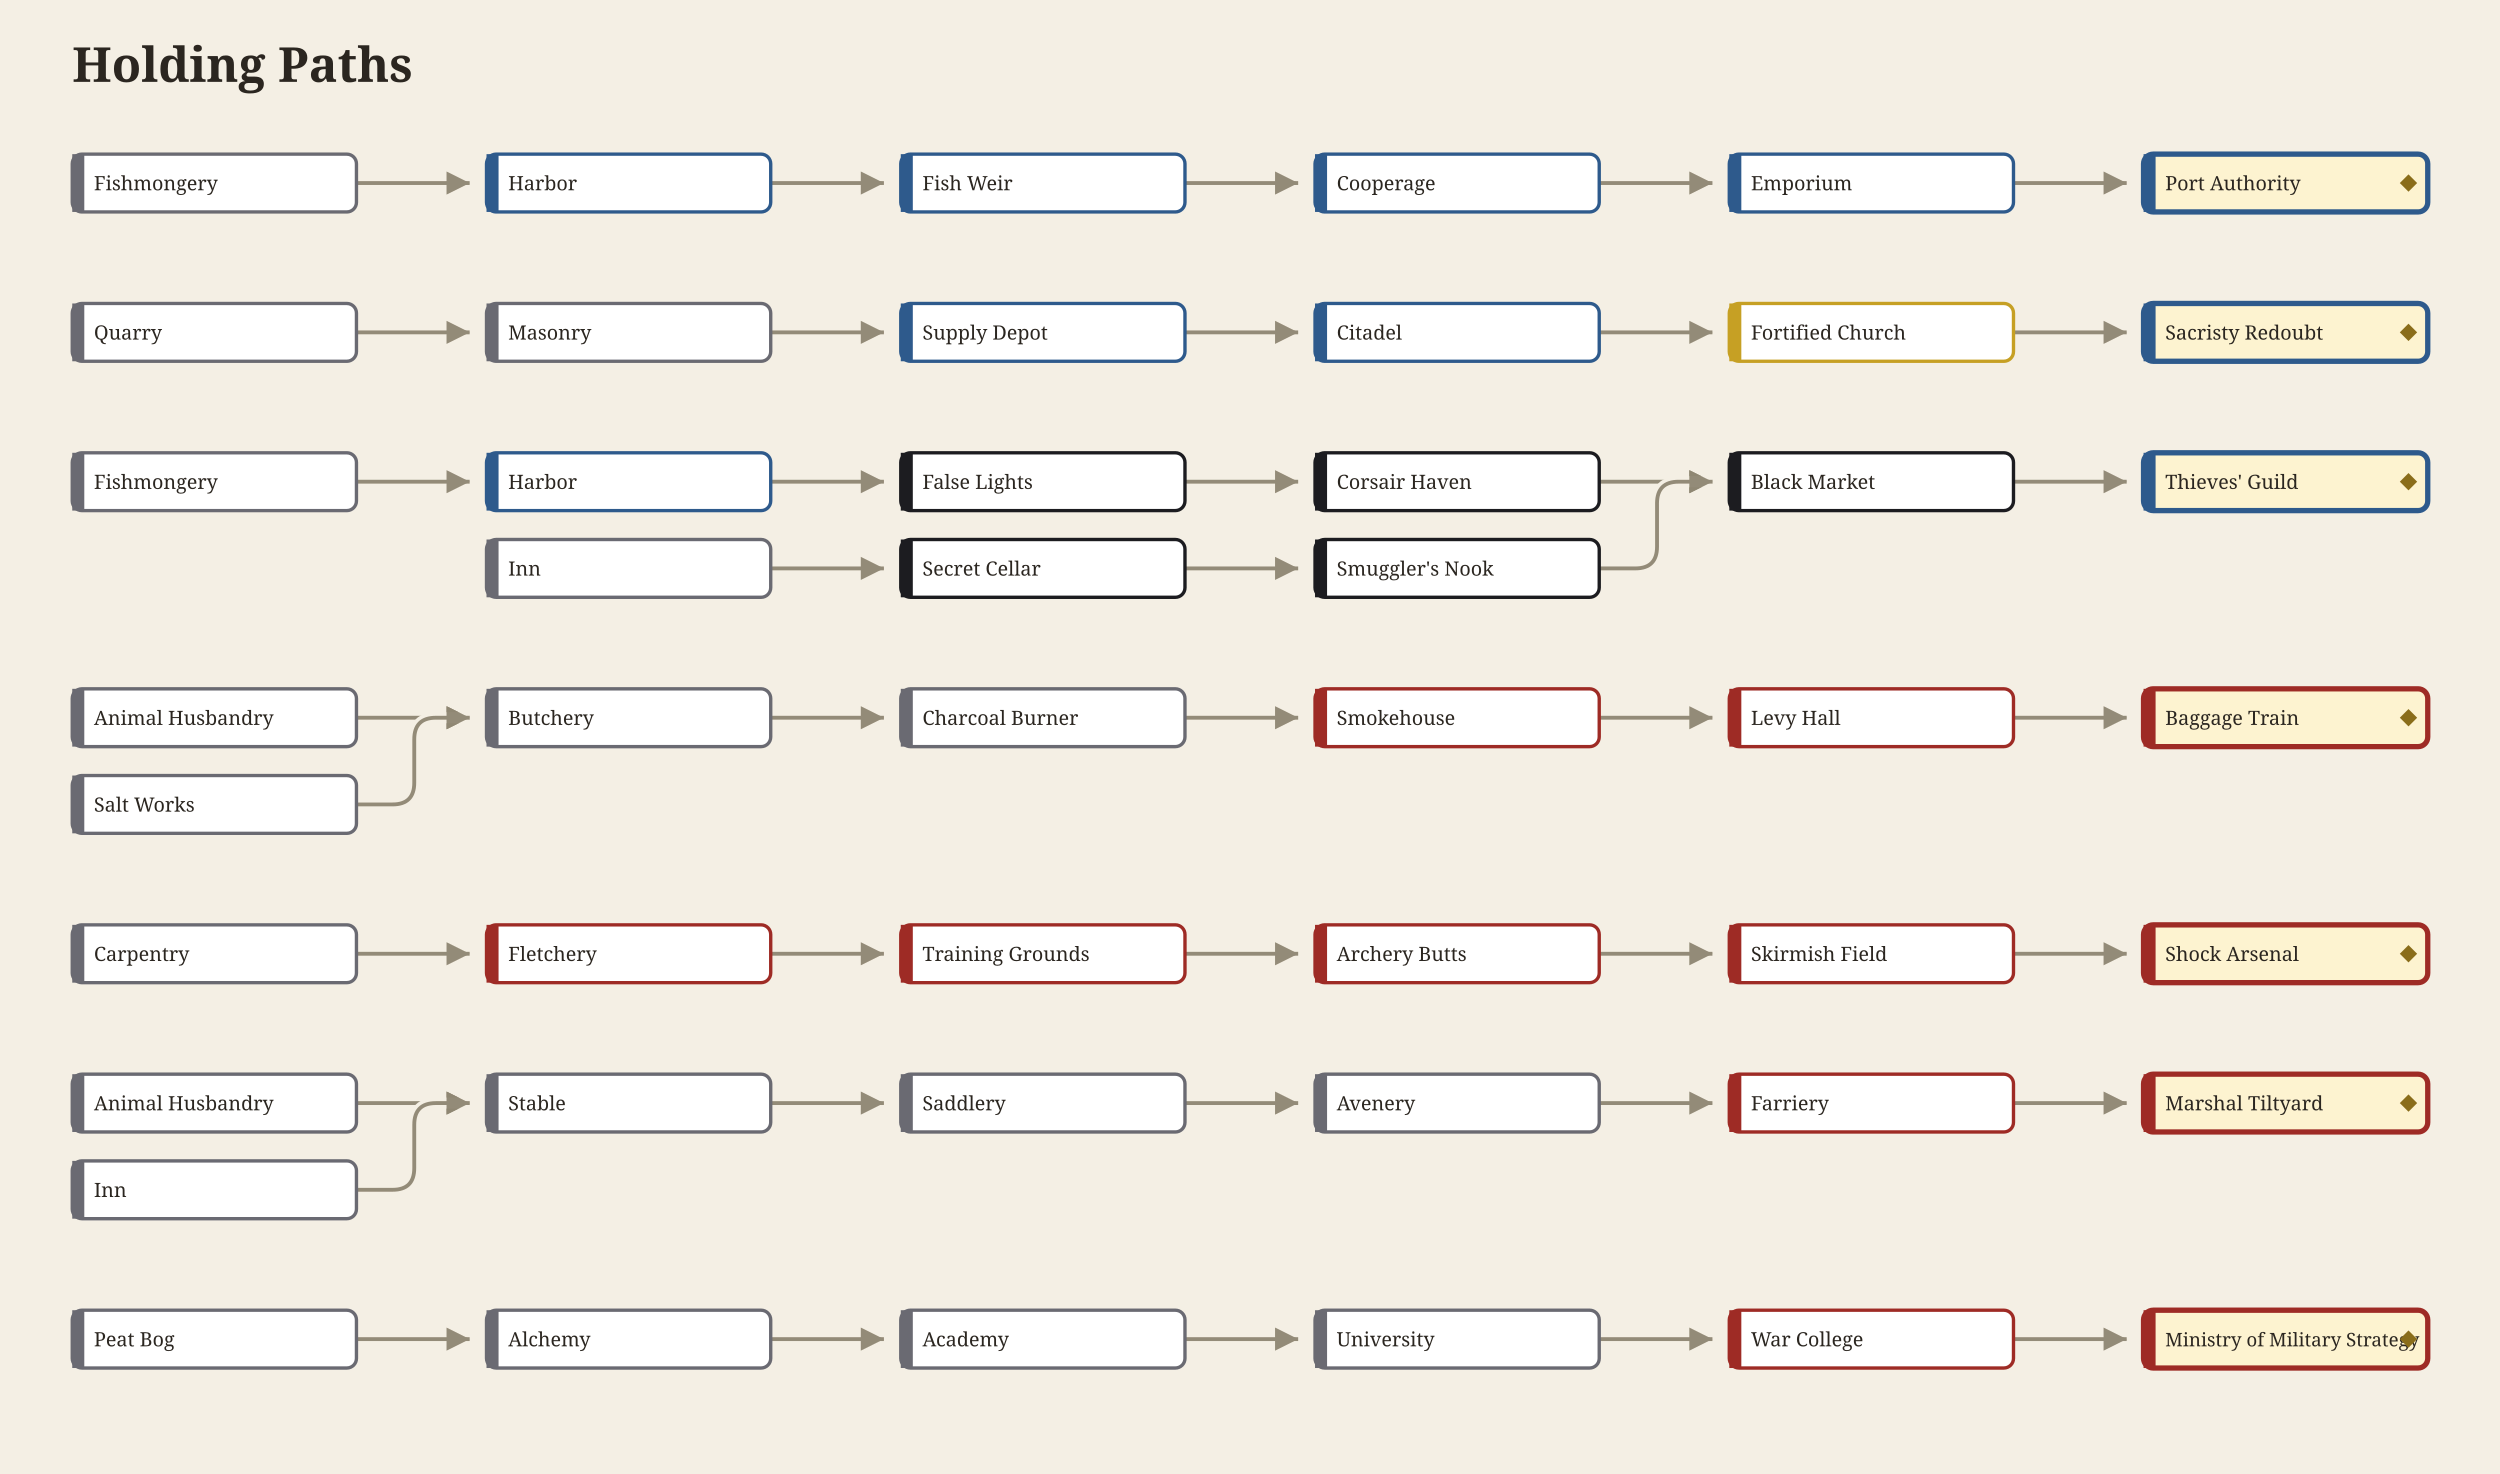
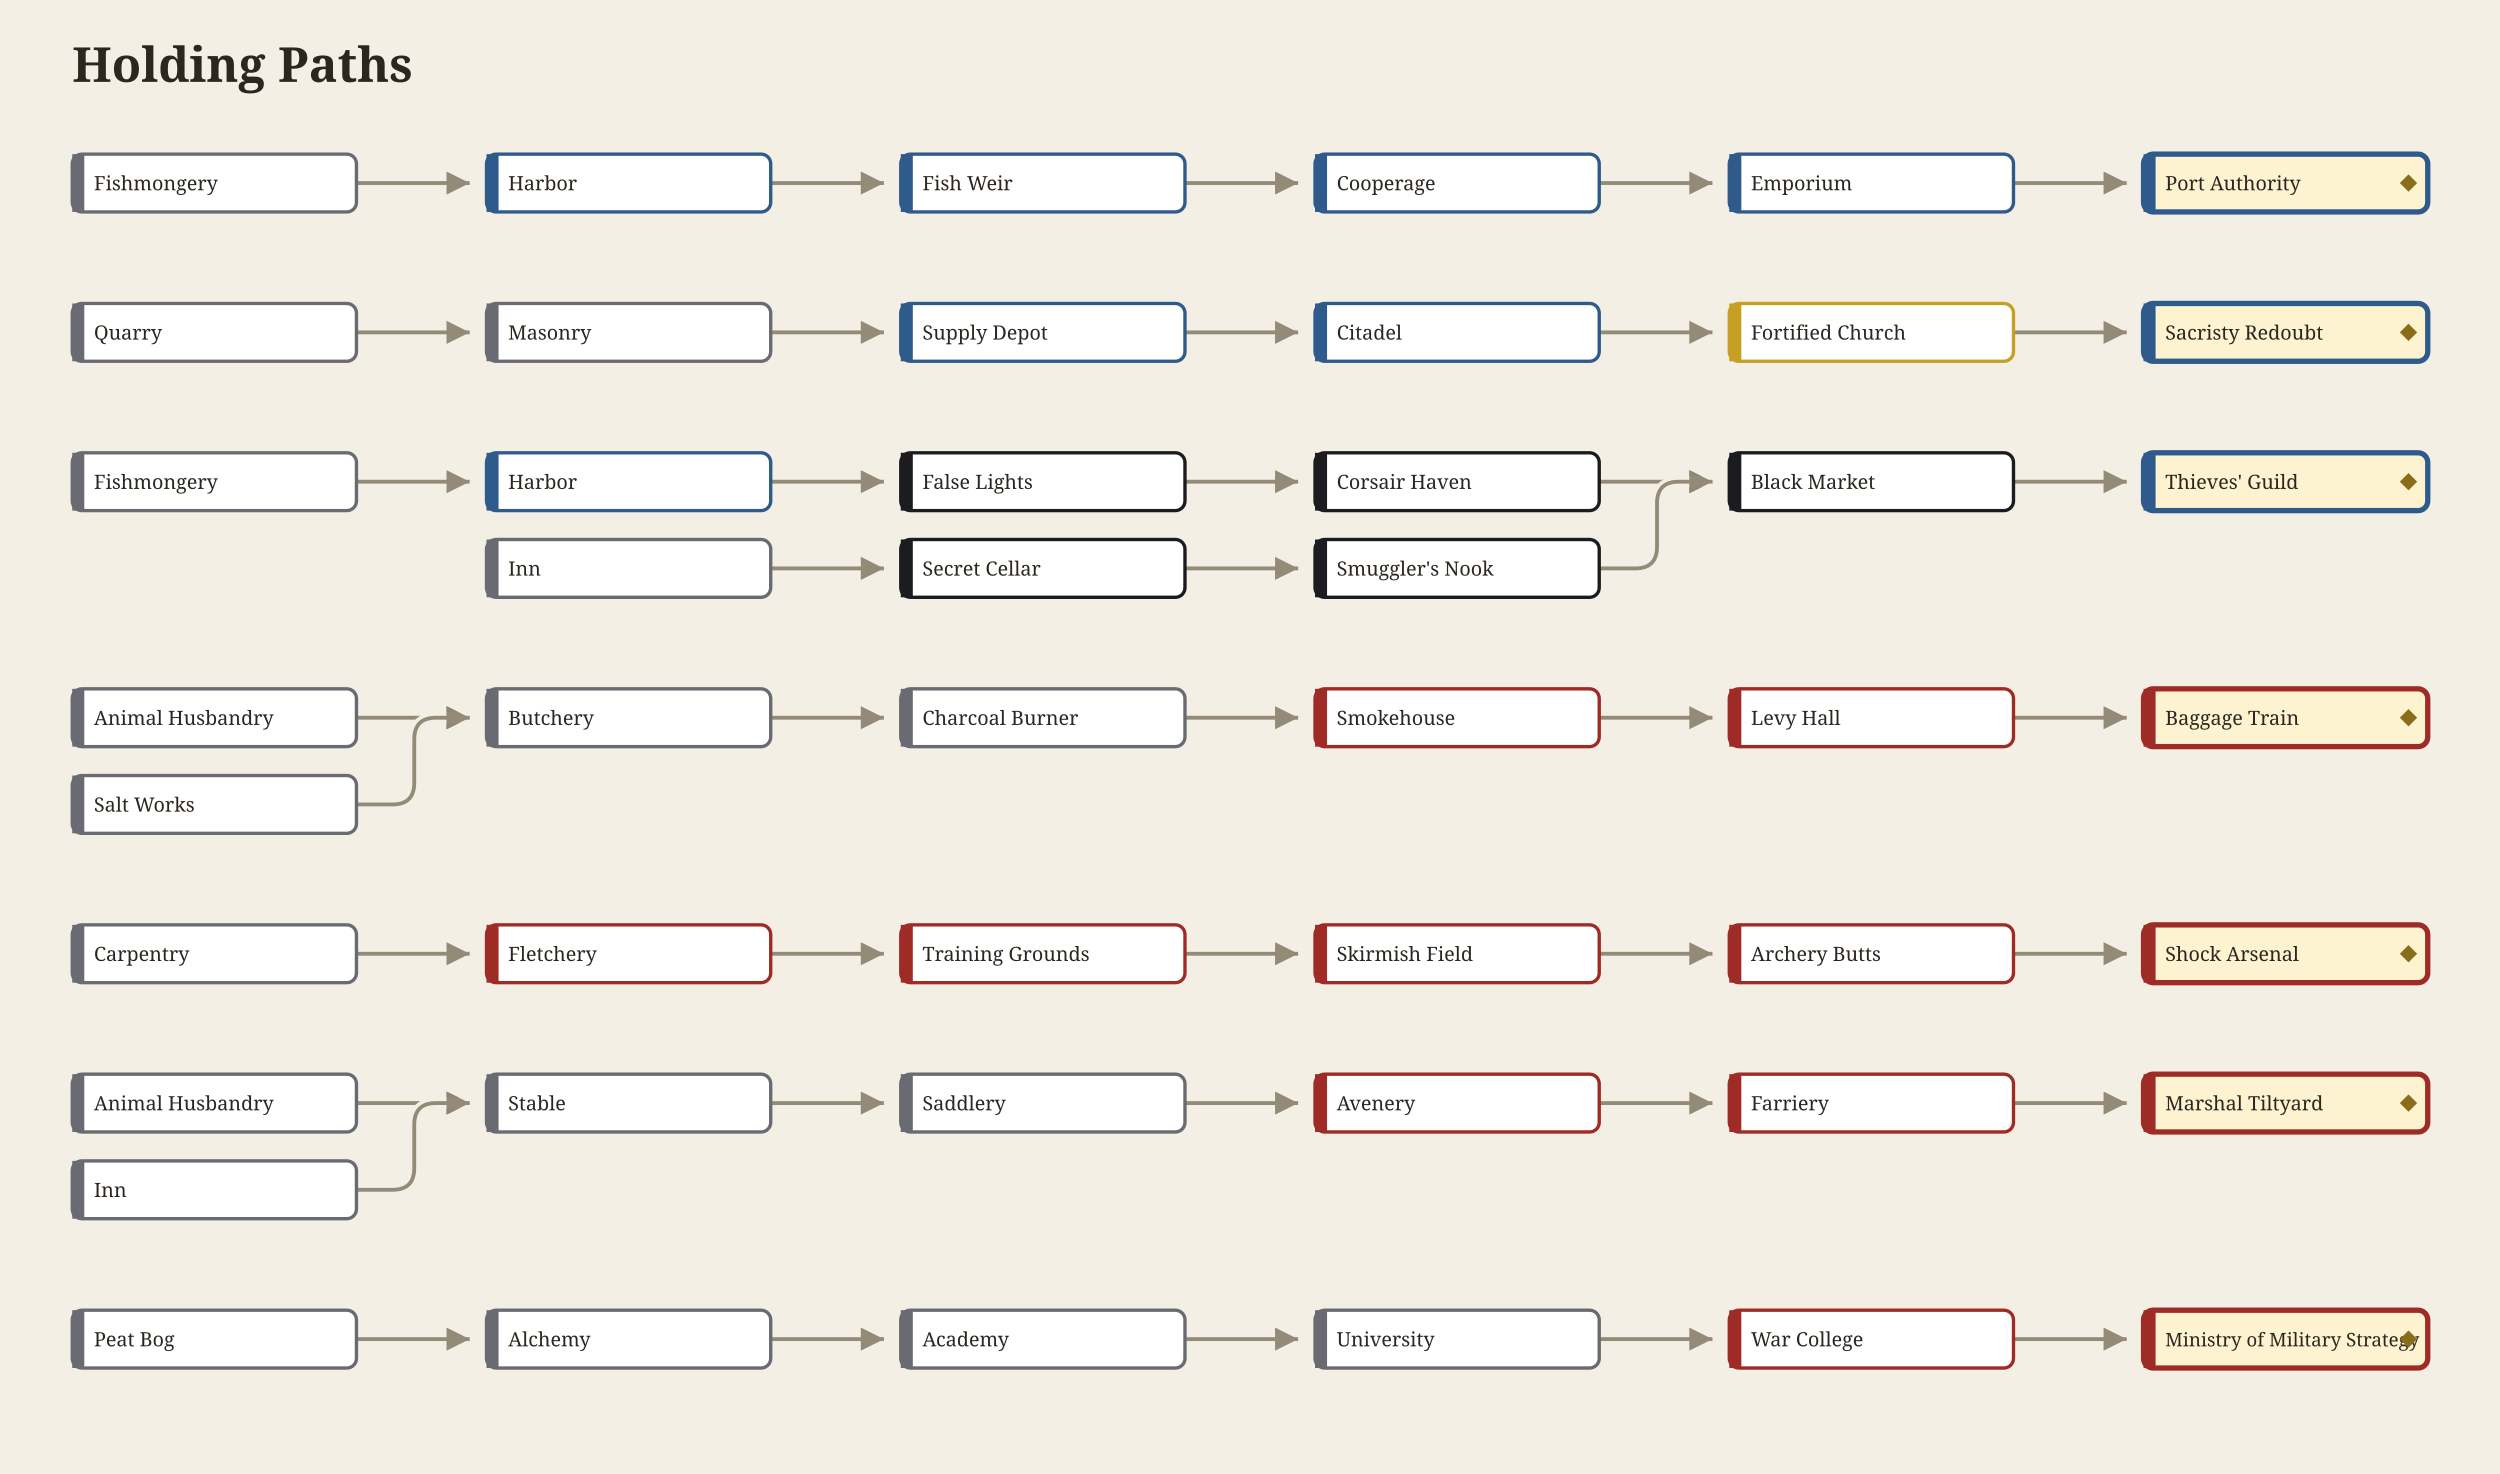
<svg xmlns="http://www.w3.org/2000/svg" width="1038" height="612" viewBox="0 0 1038 612" font-family="Georgia, serif">
  <rect width="1038" height="612" fill="#f4efe4" />
  <defs>
    <marker id="arw-2E5A8C" markerWidth="7" markerHeight="7" refX="6" refY="3" orient="auto">
      <path d="M0,0 L6,3 L0,6 Z" fill="#2E5A8C" />
    </marker>
    <marker id="arw-9E2B25" markerWidth="7" markerHeight="7" refX="6" refY="3" orient="auto">
      <path d="M0,0 L6,3 L0,6 Z" fill="#9E2B25" />
    </marker>
    <marker id="arw-1c9c8c" markerWidth="7" markerHeight="7" refX="6" refY="3" orient="auto">
      <path d="M0,0 L6,3 L0,6 Z" fill="#1c9c8c" />
    </marker>
    <marker id="arw-C6A024" markerWidth="7" markerHeight="7" refX="6" refY="3" orient="auto">
      <path d="M0,0 L6,3 L0,6 Z" fill="#C6A024" />
    </marker>
    <marker id="arw-6A3D8F" markerWidth="7" markerHeight="7" refX="6" refY="3" orient="auto">
      <path d="M0,0 L6,3 L0,6 Z" fill="#6A3D8F" />
    </marker>
    <marker id="arw-CC6A1A" markerWidth="7" markerHeight="7" refX="6" refY="3" orient="auto">
      <path d="M0,0 L6,3 L0,6 Z" fill="#CC6A1A" />
    </marker>
    <marker id="arw-3a7d3a" markerWidth="7" markerHeight="7" refX="6" refY="3" orient="auto">
      <path d="M0,0 L6,3 L0,6 Z" fill="#3a7d3a" />
    </marker>
    <marker id="arw-b5347a" markerWidth="7" markerHeight="7" refX="6" refY="3" orient="auto">
      <path d="M0,0 L6,3 L0,6 Z" fill="#b5347a" />
    </marker>
    <marker id="arw-2b6f9e" markerWidth="7" markerHeight="7" refX="6" refY="3" orient="auto">
      <path d="M0,0 L6,3 L0,6 Z" fill="#2b6f9e" />
    </marker>
    <marker id="arw-8a6d1a" markerWidth="7" markerHeight="7" refX="6" refY="3" orient="auto">
      <path d="M0,0 L6,3 L0,6 Z" fill="#8a6d1a" />
    </marker>
    <marker id="arw-5f5647" markerWidth="7" markerHeight="7" refX="6" refY="3" orient="auto">
      <path d="M0,0 L6,3 L0,6 Z" fill="#5f5647" />
    </marker>
    <marker id="arw-7a2ea0" markerWidth="7" markerHeight="7" refX="6" refY="3" orient="auto">
      <path d="M0,0 L6,3 L0,6 Z" fill="#7a2ea0" />
    </marker>
    <marker id="arw-0f8a7e" markerWidth="7" markerHeight="7" refX="6" refY="3" orient="auto">
      <path d="M0,0 L6,3 L0,6 Z" fill="#0f8a7e" />
    </marker>
    <marker id="arw-a83232" markerWidth="7" markerHeight="7" refX="6" refY="3" orient="auto">
      <path d="M0,0 L6,3 L0,6 Z" fill="#a83232" />
    </marker>
    <marker id="arw-8f8672" markerWidth="7" markerHeight="7" refX="6" refY="3" orient="auto">
      <path d="M0,0 L6,3 L0,6 Z" fill="#8f8672" />
    </marker>
  </defs>
  <text x="30" y="34" font-size="20" font-weight="bold" fill="#2b2620">Holding Paths</text>
  <path d="M148,76 L195,76" fill="none" stroke="#f4efe4" stroke-width="4.6" opacity="1" />
  <path d="M148,76 L195,76" fill="none" stroke="#8f8672" stroke-width="1.6" opacity="0.95" marker-end="url(#arw-8f8672)" />
  <path d="M320,76 L367,76" fill="none" stroke="#f4efe4" stroke-width="4.6" opacity="1" />
  <path d="M320,76 L367,76" fill="none" stroke="#8f8672" stroke-width="1.6" opacity="0.95" marker-end="url(#arw-8f8672)" />
  <path d="M492,76 L539,76" fill="none" stroke="#f4efe4" stroke-width="4.6" opacity="1" />
  <path d="M492,76 L539,76" fill="none" stroke="#8f8672" stroke-width="1.6" opacity="0.95" marker-end="url(#arw-8f8672)" />
  <path d="M664,76 L711,76" fill="none" stroke="#f4efe4" stroke-width="4.6" opacity="1" />
  <path d="M664,76 L711,76" fill="none" stroke="#8f8672" stroke-width="1.6" opacity="0.95" marker-end="url(#arw-8f8672)" />
  <path d="M836,76 L883,76" fill="none" stroke="#f4efe4" stroke-width="4.6" opacity="1" />
  <path d="M836,76 L883,76" fill="none" stroke="#8f8672" stroke-width="1.6" opacity="0.95" marker-end="url(#arw-8f8672)" />
  <rect x="30" y="64" width="118" height="24" rx="4" fill="#ffffff" stroke="#6a6a72" stroke-width="1.4" />
  <rect x="30" y="64" width="5" height="24" fill="#6a6a72" />
  <text x="39" y="79" font-size="8.2" fill="#2b2620">Fishmongery</text>
  <rect x="202" y="64" width="118" height="24" rx="4" fill="#ffffff" stroke="#2E5A8C" stroke-width="1.4" />
  <rect x="202" y="64" width="5" height="24" fill="#2E5A8C" />
  <text x="211" y="79" font-size="8.2" fill="#2b2620">Harbor</text>
  <rect x="374" y="64" width="118" height="24" rx="4" fill="#ffffff" stroke="#2E5A8C" stroke-width="1.4" />
  <rect x="374" y="64" width="5" height="24" fill="#2E5A8C" />
  <text x="383" y="79" font-size="8.2" fill="#2b2620">Fish Weir</text>
  <rect x="546" y="64" width="118" height="24" rx="4" fill="#ffffff" stroke="#2E5A8C" stroke-width="1.4" />
  <rect x="546" y="64" width="5" height="24" fill="#2E5A8C" />
  <text x="555" y="79" font-size="8.2" fill="#2b2620">Cooperage</text>
  <rect x="718" y="64" width="118" height="24" rx="4" fill="#ffffff" stroke="#2E5A8C" stroke-width="1.4" />
  <rect x="718" y="64" width="5" height="24" fill="#2E5A8C" />
  <text x="727" y="79" font-size="8.2" fill="#2b2620">Emporium</text>
  <rect x="890" y="64" width="118" height="24" rx="4" fill="#fdf3d0" stroke="#2E5A8C" stroke-width="2.2" />
  <rect x="890" y="64" width="5" height="24" fill="#2E5A8C" />
  <text x="899" y="79" font-size="8.2" fill="#2b2620">Port Authority</text>
  <polygon points="1000.0,72.4 1003.6,76.0 1000.0,79.6 996.4,76.0" fill="#8a6d1a" />
  <path d="M148,138 L195,138" fill="none" stroke="#f4efe4" stroke-width="4.6" opacity="1" />
  <path d="M148,138 L195,138" fill="none" stroke="#8f8672" stroke-width="1.6" opacity="0.95" marker-end="url(#arw-8f8672)" />
  <path d="M320,138 L367,138" fill="none" stroke="#f4efe4" stroke-width="4.6" opacity="1" />
  <path d="M320,138 L367,138" fill="none" stroke="#8f8672" stroke-width="1.6" opacity="0.95" marker-end="url(#arw-8f8672)" />
  <path d="M492,138 L539,138" fill="none" stroke="#f4efe4" stroke-width="4.6" opacity="1" />
  <path d="M492,138 L539,138" fill="none" stroke="#8f8672" stroke-width="1.6" opacity="0.95" marker-end="url(#arw-8f8672)" />
  <path d="M664,138 L711,138" fill="none" stroke="#f4efe4" stroke-width="4.6" opacity="1" />
  <path d="M664,138 L711,138" fill="none" stroke="#8f8672" stroke-width="1.6" opacity="0.95" marker-end="url(#arw-8f8672)" />
  <path d="M836,138 L883,138" fill="none" stroke="#f4efe4" stroke-width="4.6" opacity="1" />
  <path d="M836,138 L883,138" fill="none" stroke="#8f8672" stroke-width="1.6" opacity="0.95" marker-end="url(#arw-8f8672)" />
  <rect x="30" y="126" width="118" height="24" rx="4" fill="#ffffff" stroke="#6a6a72" stroke-width="1.4" />
  <rect x="30" y="126" width="5" height="24" fill="#6a6a72" />
  <text x="39" y="141" font-size="8.2" fill="#2b2620">Quarry</text>
  <rect x="202" y="126" width="118" height="24" rx="4" fill="#ffffff" stroke="#6a6a72" stroke-width="1.4" />
  <rect x="202" y="126" width="5" height="24" fill="#6a6a72" />
  <text x="211" y="141" font-size="8.2" fill="#2b2620">Masonry</text>
  <rect x="374" y="126" width="118" height="24" rx="4" fill="#ffffff" stroke="#2E5A8C" stroke-width="1.4" />
  <rect x="374" y="126" width="5" height="24" fill="#2E5A8C" />
  <text x="383" y="141" font-size="8.2" fill="#2b2620">Supply Depot</text>
  <rect x="546" y="126" width="118" height="24" rx="4" fill="#ffffff" stroke="#2E5A8C" stroke-width="1.4" />
  <rect x="546" y="126" width="5" height="24" fill="#2E5A8C" />
  <text x="555" y="141" font-size="8.2" fill="#2b2620">Citadel</text>
  <rect x="718" y="126" width="118" height="24" rx="4" fill="#ffffff" stroke="#C6A024" stroke-width="1.4" />
  <rect x="718" y="126" width="5" height="24" fill="#C6A024" />
  <text x="727" y="141" font-size="8.2" fill="#2b2620">Fortified Church</text>
  <rect x="890" y="126" width="118" height="24" rx="4" fill="#fdf3d0" stroke="#2E5A8C" stroke-width="2.2" />
  <rect x="890" y="126" width="5" height="24" fill="#2E5A8C" />
  <text x="899" y="141" font-size="8.2" fill="#2b2620">Sacristy Redoubt</text>
  <polygon points="1000.0,134.4 1003.6,138.0 1000.0,141.6 996.4,138.0" fill="#8a6d1a" />
  <path d="M148,200 L195,200" fill="none" stroke="#f4efe4" stroke-width="4.6" opacity="1" />
  <path d="M148,200 L195,200" fill="none" stroke="#8f8672" stroke-width="1.6" opacity="0.95" marker-end="url(#arw-8f8672)" />
  <path d="M320,200 L367,200" fill="none" stroke="#f4efe4" stroke-width="4.6" opacity="1" />
  <path d="M320,200 L367,200" fill="none" stroke="#8f8672" stroke-width="1.6" opacity="0.95" marker-end="url(#arw-8f8672)" />
  <path d="M320,236 L367,236" fill="none" stroke="#f4efe4" stroke-width="4.6" opacity="1" />
  <path d="M320,236 L367,236" fill="none" stroke="#8f8672" stroke-width="1.6" opacity="0.95" marker-end="url(#arw-8f8672)" />
  <path d="M492,200 L539,200" fill="none" stroke="#f4efe4" stroke-width="4.6" opacity="1" />
  <path d="M492,200 L539,200" fill="none" stroke="#8f8672" stroke-width="1.6" opacity="0.95" marker-end="url(#arw-8f8672)" />
  <path d="M492,236 L539,236" fill="none" stroke="#f4efe4" stroke-width="4.6" opacity="1" />
  <path d="M492,236 L539,236" fill="none" stroke="#8f8672" stroke-width="1.6" opacity="0.95" marker-end="url(#arw-8f8672)" />
  <path d="M664,200 L711,200" fill="none" stroke="#f4efe4" stroke-width="4.6" opacity="1" />
  <path d="M664,200 L711,200" fill="none" stroke="#8f8672" stroke-width="1.6" opacity="0.95" marker-end="url(#arw-8f8672)" />
  <path d="M664,236 L679,236 Q688,236 688,227 L688,209 Q688,200 697,200 L711,200" fill="none" stroke="#f4efe4" stroke-width="4.6" opacity="1" />
  <path d="M664,236 L679,236 Q688,236 688,227 L688,209 Q688,200 697,200 L711,200" fill="none" stroke="#8f8672" stroke-width="1.6" opacity="0.95" marker-end="url(#arw-8f8672)" />
  <path d="M836,200 L883,200" fill="none" stroke="#f4efe4" stroke-width="4.6" opacity="1" />
  <path d="M836,200 L883,200" fill="none" stroke="#8f8672" stroke-width="1.6" opacity="0.95" marker-end="url(#arw-8f8672)" />
  <rect x="30" y="188" width="118" height="24" rx="4" fill="#ffffff" stroke="#6a6a72" stroke-width="1.4" />
  <rect x="30" y="188" width="5" height="24" fill="#6a6a72" />
  <text x="39" y="203" font-size="8.2" fill="#2b2620">Fishmongery</text>
  <rect x="202" y="188" width="118" height="24" rx="4" fill="#ffffff" stroke="#2E5A8C" stroke-width="1.4" />
  <rect x="202" y="188" width="5" height="24" fill="#2E5A8C" />
  <text x="211" y="203" font-size="8.2" fill="#2b2620">Harbor</text>
  <rect x="202" y="224" width="118" height="24" rx="4" fill="#ffffff" stroke="#6a6a72" stroke-width="1.4" />
  <rect x="202" y="224" width="5" height="24" fill="#6a6a72" />
  <text x="211" y="239" font-size="8.2" fill="#2b2620">Inn</text>
  <rect x="374" y="188" width="118" height="24" rx="4" fill="#ffffff" stroke="#1c1c20" stroke-width="1.4" />
  <rect x="374" y="188" width="5" height="24" fill="#1c1c20" />
  <text x="383" y="203" font-size="8.2" fill="#2b2620">False Lights</text>
  <rect x="374" y="224" width="118" height="24" rx="4" fill="#ffffff" stroke="#1c1c20" stroke-width="1.4" />
  <rect x="374" y="224" width="5" height="24" fill="#1c1c20" />
  <text x="383" y="239" font-size="8.2" fill="#2b2620">Secret Cellar</text>
  <rect x="546" y="188" width="118" height="24" rx="4" fill="#ffffff" stroke="#1c1c20" stroke-width="1.4" />
  <rect x="546" y="188" width="5" height="24" fill="#1c1c20" />
  <text x="555" y="203" font-size="8.2" fill="#2b2620">Corsair Haven</text>
  <rect x="546" y="224" width="118" height="24" rx="4" fill="#ffffff" stroke="#1c1c20" stroke-width="1.4" />
  <rect x="546" y="224" width="5" height="24" fill="#1c1c20" />
  <text x="555" y="239" font-size="8.2" fill="#2b2620">Smuggler's Nook</text>
  <rect x="718" y="188" width="118" height="24" rx="4" fill="#ffffff" stroke="#1c1c20" stroke-width="1.4" />
  <rect x="718" y="188" width="5" height="24" fill="#1c1c20" />
  <text x="727" y="203" font-size="8.2" fill="#2b2620">Black Market</text>
  <rect x="890" y="188" width="118" height="24" rx="4" fill="#fdf3d0" stroke="#2E5A8C" stroke-width="2.2" />
  <rect x="890" y="188" width="5" height="24" fill="#2E5A8C" />
  <text x="899" y="203" font-size="8.2" fill="#2b2620">Thieves' Guild</text>
  <polygon points="1000.0,196.4 1003.6,200.0 1000.0,203.6 996.4,200.0" fill="#8a6d1a" />
  <path d="M148,298 L195,298" fill="none" stroke="#f4efe4" stroke-width="4.6" opacity="1" />
  <path d="M148,298 L195,298" fill="none" stroke="#8f8672" stroke-width="1.6" opacity="0.95" marker-end="url(#arw-8f8672)" />
  <path d="M148,334 L163,334 Q172,334 172,325 L172,307 Q172,298 181,298 L195,298" fill="none" stroke="#f4efe4" stroke-width="4.6" opacity="1" />
  <path d="M148,334 L163,334 Q172,334 172,325 L172,307 Q172,298 181,298 L195,298" fill="none" stroke="#8f8672" stroke-width="1.6" opacity="0.95" marker-end="url(#arw-8f8672)" />
  <path d="M320,298 L367,298" fill="none" stroke="#f4efe4" stroke-width="4.6" opacity="1" />
  <path d="M320,298 L367,298" fill="none" stroke="#8f8672" stroke-width="1.6" opacity="0.95" marker-end="url(#arw-8f8672)" />
  <path d="M492,298 L539,298" fill="none" stroke="#f4efe4" stroke-width="4.6" opacity="1" />
  <path d="M492,298 L539,298" fill="none" stroke="#8f8672" stroke-width="1.6" opacity="0.95" marker-end="url(#arw-8f8672)" />
  <path d="M664,298 L711,298" fill="none" stroke="#f4efe4" stroke-width="4.6" opacity="1" />
  <path d="M664,298 L711,298" fill="none" stroke="#8f8672" stroke-width="1.6" opacity="0.95" marker-end="url(#arw-8f8672)" />
  <path d="M836,298 L883,298" fill="none" stroke="#f4efe4" stroke-width="4.6" opacity="1" />
  <path d="M836,298 L883,298" fill="none" stroke="#8f8672" stroke-width="1.6" opacity="0.95" marker-end="url(#arw-8f8672)" />
  <rect x="30" y="286" width="118" height="24" rx="4" fill="#ffffff" stroke="#6a6a72" stroke-width="1.4" />
  <rect x="30" y="286" width="5" height="24" fill="#6a6a72" />
  <text x="39" y="301" font-size="8.2" fill="#2b2620">Animal Husbandry</text>
  <rect x="30" y="322" width="118" height="24" rx="4" fill="#ffffff" stroke="#6a6a72" stroke-width="1.4" />
  <rect x="30" y="322" width="5" height="24" fill="#6a6a72" />
  <text x="39" y="337" font-size="8.2" fill="#2b2620">Salt Works</text>
  <rect x="202" y="286" width="118" height="24" rx="4" fill="#ffffff" stroke="#6a6a72" stroke-width="1.4" />
  <rect x="202" y="286" width="5" height="24" fill="#6a6a72" />
  <text x="211" y="301" font-size="8.2" fill="#2b2620">Butchery</text>
  <rect x="374" y="286" width="118" height="24" rx="4" fill="#ffffff" stroke="#6a6a72" stroke-width="1.4" />
  <rect x="374" y="286" width="5" height="24" fill="#6a6a72" />
  <text x="383" y="301" font-size="8.2" fill="#2b2620">Charcoal Burner</text>
  <rect x="546" y="286" width="118" height="24" rx="4" fill="#ffffff" stroke="#9E2B25" stroke-width="1.4" />
  <rect x="546" y="286" width="5" height="24" fill="#9E2B25" />
  <text x="555" y="301" font-size="8.2" fill="#2b2620">Smokehouse</text>
  <rect x="718" y="286" width="118" height="24" rx="4" fill="#ffffff" stroke="#9E2B25" stroke-width="1.4" />
  <rect x="718" y="286" width="5" height="24" fill="#9E2B25" />
  <text x="727" y="301" font-size="8.2" fill="#2b2620">Levy Hall</text>
  <rect x="890" y="286" width="118" height="24" rx="4" fill="#fdf3d0" stroke="#9E2B25" stroke-width="2.2" />
  <rect x="890" y="286" width="5" height="24" fill="#9E2B25" />
  <text x="899" y="301" font-size="8.2" fill="#2b2620">Baggage Train</text>
  <polygon points="1000.0,294.4 1003.6,298.0 1000.0,301.6 996.4,298.0" fill="#8a6d1a" />
  <path d="M148,396 L195,396" fill="none" stroke="#f4efe4" stroke-width="4.6" opacity="1" />
  <path d="M148,396 L195,396" fill="none" stroke="#8f8672" stroke-width="1.6" opacity="0.95" marker-end="url(#arw-8f8672)" />
  <path d="M320,396 L367,396" fill="none" stroke="#f4efe4" stroke-width="4.6" opacity="1" />
  <path d="M320,396 L367,396" fill="none" stroke="#8f8672" stroke-width="1.6" opacity="0.95" marker-end="url(#arw-8f8672)" />
  <path d="M492,396 L539,396" fill="none" stroke="#f4efe4" stroke-width="4.6" opacity="1" />
  <path d="M492,396 L539,396" fill="none" stroke="#8f8672" stroke-width="1.6" opacity="0.95" marker-end="url(#arw-8f8672)" />
  <path d="M664,396 L711,396" fill="none" stroke="#f4efe4" stroke-width="4.6" opacity="1" />
  <path d="M664,396 L711,396" fill="none" stroke="#8f8672" stroke-width="1.6" opacity="0.95" marker-end="url(#arw-8f8672)" />
  <path d="M836,396 L883,396" fill="none" stroke="#f4efe4" stroke-width="4.6" opacity="1" />
  <path d="M836,396 L883,396" fill="none" stroke="#8f8672" stroke-width="1.6" opacity="0.95" marker-end="url(#arw-8f8672)" />
  <rect x="30" y="384" width="118" height="24" rx="4" fill="#ffffff" stroke="#6a6a72" stroke-width="1.4" />
  <rect x="30" y="384" width="5" height="24" fill="#6a6a72" />
  <text x="39" y="399" font-size="8.2" fill="#2b2620">Carpentry</text>
  <rect x="202" y="384" width="118" height="24" rx="4" fill="#ffffff" stroke="#9E2B25" stroke-width="1.4" />
  <rect x="202" y="384" width="5" height="24" fill="#9E2B25" />
  <text x="211" y="399" font-size="8.2" fill="#2b2620">Fletchery</text>
  <rect x="374" y="384" width="118" height="24" rx="4" fill="#ffffff" stroke="#9E2B25" stroke-width="1.4" />
  <rect x="374" y="384" width="5" height="24" fill="#9E2B25" />
  <text x="383" y="399" font-size="8.2" fill="#2b2620">Training Grounds</text>
  <rect x="546" y="384" width="118" height="24" rx="4" fill="#ffffff" stroke="#9E2B25" stroke-width="1.4" />
  <rect x="546" y="384" width="5" height="24" fill="#9E2B25" />
-   <text x="555" y="399" font-size="8.2" fill="#2b2620">Archery Butts</text>
+   <text x="555" y="399" font-size="8.2" fill="#2b2620">Skirmish Field</text>
  <rect x="718" y="384" width="118" height="24" rx="4" fill="#ffffff" stroke="#9E2B25" stroke-width="1.4" />
  <rect x="718" y="384" width="5" height="24" fill="#9E2B25" />
-   <text x="727" y="399" font-size="8.2" fill="#2b2620">Skirmish Field</text>
+   <text x="727" y="399" font-size="8.2" fill="#2b2620">Archery Butts</text>
  <rect x="890" y="384" width="118" height="24" rx="4" fill="#fdf3d0" stroke="#9E2B25" stroke-width="2.2" />
  <rect x="890" y="384" width="5" height="24" fill="#9E2B25" />
  <text x="899" y="399" font-size="8.2" fill="#2b2620">Shock Arsenal</text>
  <polygon points="1000.0,392.4 1003.6,396.0 1000.0,399.6 996.4,396.0" fill="#8a6d1a" />
  <path d="M148,458 L195,458" fill="none" stroke="#f4efe4" stroke-width="4.6" opacity="1" />
  <path d="M148,458 L195,458" fill="none" stroke="#8f8672" stroke-width="1.6" opacity="0.95" marker-end="url(#arw-8f8672)" />
  <path d="M148,494 L163,494 Q172,494 172,485 L172,467 Q172,458 181,458 L195,458" fill="none" stroke="#f4efe4" stroke-width="4.6" opacity="1" />
  <path d="M148,494 L163,494 Q172,494 172,485 L172,467 Q172,458 181,458 L195,458" fill="none" stroke="#8f8672" stroke-width="1.6" opacity="0.95" marker-end="url(#arw-8f8672)" />
  <path d="M320,458 L367,458" fill="none" stroke="#f4efe4" stroke-width="4.6" opacity="1" />
  <path d="M320,458 L367,458" fill="none" stroke="#8f8672" stroke-width="1.6" opacity="0.95" marker-end="url(#arw-8f8672)" />
  <path d="M492,458 L539,458" fill="none" stroke="#f4efe4" stroke-width="4.6" opacity="1" />
  <path d="M492,458 L539,458" fill="none" stroke="#8f8672" stroke-width="1.6" opacity="0.95" marker-end="url(#arw-8f8672)" />
  <path d="M664,458 L711,458" fill="none" stroke="#f4efe4" stroke-width="4.6" opacity="1" />
  <path d="M664,458 L711,458" fill="none" stroke="#8f8672" stroke-width="1.6" opacity="0.95" marker-end="url(#arw-8f8672)" />
  <path d="M836,458 L883,458" fill="none" stroke="#f4efe4" stroke-width="4.6" opacity="1" />
  <path d="M836,458 L883,458" fill="none" stroke="#8f8672" stroke-width="1.6" opacity="0.95" marker-end="url(#arw-8f8672)" />
  <rect x="30" y="446" width="118" height="24" rx="4" fill="#ffffff" stroke="#6a6a72" stroke-width="1.4" />
  <rect x="30" y="446" width="5" height="24" fill="#6a6a72" />
  <text x="39" y="461" font-size="8.2" fill="#2b2620">Animal Husbandry</text>
  <rect x="30" y="482" width="118" height="24" rx="4" fill="#ffffff" stroke="#6a6a72" stroke-width="1.4" />
  <rect x="30" y="482" width="5" height="24" fill="#6a6a72" />
  <text x="39" y="497" font-size="8.2" fill="#2b2620">Inn</text>
  <rect x="202" y="446" width="118" height="24" rx="4" fill="#ffffff" stroke="#6a6a72" stroke-width="1.4" />
  <rect x="202" y="446" width="5" height="24" fill="#6a6a72" />
  <text x="211" y="461" font-size="8.2" fill="#2b2620">Stable</text>
  <rect x="374" y="446" width="118" height="24" rx="4" fill="#ffffff" stroke="#6a6a72" stroke-width="1.4" />
  <rect x="374" y="446" width="5" height="24" fill="#6a6a72" />
  <text x="383" y="461" font-size="8.2" fill="#2b2620">Saddlery</text>
-   <rect x="546" y="446" width="118" height="24" rx="4" fill="#ffffff" stroke="#6a6a72" stroke-width="1.4" />
-   <rect x="546" y="446" width="5" height="24" fill="#6a6a72" />
+   <rect x="546" y="446" width="118" height="24" rx="4" fill="#ffffff" stroke="#9E2B25" stroke-width="1.4" />
+   <rect x="546" y="446" width="5" height="24" fill="#9E2B25" />
  <text x="555" y="461" font-size="8.2" fill="#2b2620">Avenery</text>
  <rect x="718" y="446" width="118" height="24" rx="4" fill="#ffffff" stroke="#9E2B25" stroke-width="1.4" />
  <rect x="718" y="446" width="5" height="24" fill="#9E2B25" />
  <text x="727" y="461" font-size="8.2" fill="#2b2620">Farriery</text>
  <rect x="890" y="446" width="118" height="24" rx="4" fill="#fdf3d0" stroke="#9E2B25" stroke-width="2.2" />
  <rect x="890" y="446" width="5" height="24" fill="#9E2B25" />
  <text x="899" y="461" font-size="8.2" fill="#2b2620">Marshal Tiltyard</text>
  <polygon points="1000.0,454.4 1003.6,458.0 1000.0,461.6 996.4,458.0" fill="#8a6d1a" />
  <path d="M148,556 L195,556" fill="none" stroke="#f4efe4" stroke-width="4.6" opacity="1" />
  <path d="M148,556 L195,556" fill="none" stroke="#8f8672" stroke-width="1.6" opacity="0.95" marker-end="url(#arw-8f8672)" />
  <path d="M320,556 L367,556" fill="none" stroke="#f4efe4" stroke-width="4.6" opacity="1" />
  <path d="M320,556 L367,556" fill="none" stroke="#8f8672" stroke-width="1.6" opacity="0.95" marker-end="url(#arw-8f8672)" />
  <path d="M492,556 L539,556" fill="none" stroke="#f4efe4" stroke-width="4.6" opacity="1" />
  <path d="M492,556 L539,556" fill="none" stroke="#8f8672" stroke-width="1.6" opacity="0.95" marker-end="url(#arw-8f8672)" />
  <path d="M664,556 L711,556" fill="none" stroke="#f4efe4" stroke-width="4.6" opacity="1" />
  <path d="M664,556 L711,556" fill="none" stroke="#8f8672" stroke-width="1.6" opacity="0.95" marker-end="url(#arw-8f8672)" />
  <path d="M836,556 L883,556" fill="none" stroke="#f4efe4" stroke-width="4.6" opacity="1" />
  <path d="M836,556 L883,556" fill="none" stroke="#8f8672" stroke-width="1.6" opacity="0.95" marker-end="url(#arw-8f8672)" />
  <rect x="30" y="544" width="118" height="24" rx="4" fill="#ffffff" stroke="#6a6a72" stroke-width="1.4" />
  <rect x="30" y="544" width="5" height="24" fill="#6a6a72" />
  <text x="39" y="559" font-size="8.2" fill="#2b2620">Peat Bog</text>
  <rect x="202" y="544" width="118" height="24" rx="4" fill="#ffffff" stroke="#6a6a72" stroke-width="1.4" />
  <rect x="202" y="544" width="5" height="24" fill="#6a6a72" />
  <text x="211" y="559" font-size="8.2" fill="#2b2620">Alchemy</text>
  <rect x="374" y="544" width="118" height="24" rx="4" fill="#ffffff" stroke="#6a6a72" stroke-width="1.4" />
  <rect x="374" y="544" width="5" height="24" fill="#6a6a72" />
  <text x="383" y="559" font-size="8.2" fill="#2b2620">Academy</text>
  <rect x="546" y="544" width="118" height="24" rx="4" fill="#ffffff" stroke="#6a6a72" stroke-width="1.4" />
  <rect x="546" y="544" width="5" height="24" fill="#6a6a72" />
  <text x="555" y="559" font-size="8.2" fill="#2b2620">University</text>
  <rect x="718" y="544" width="118" height="24" rx="4" fill="#ffffff" stroke="#9E2B25" stroke-width="1.4" />
  <rect x="718" y="544" width="5" height="24" fill="#9E2B25" />
  <text x="727" y="559" font-size="8.2" fill="#2b2620">War College</text>
  <rect x="890" y="544" width="118" height="24" rx="4" fill="#fdf3d0" stroke="#9E2B25" stroke-width="2.2" />
  <rect x="890" y="544" width="5" height="24" fill="#9E2B25" />
  <text x="899" y="559" font-size="7.8" fill="#2b2620">Ministry of Military Strategy</text>
  <polygon points="1000.0,552.4 1003.6,556.0 1000.0,559.6 996.4,556.0" fill="#8a6d1a" />
</svg>
